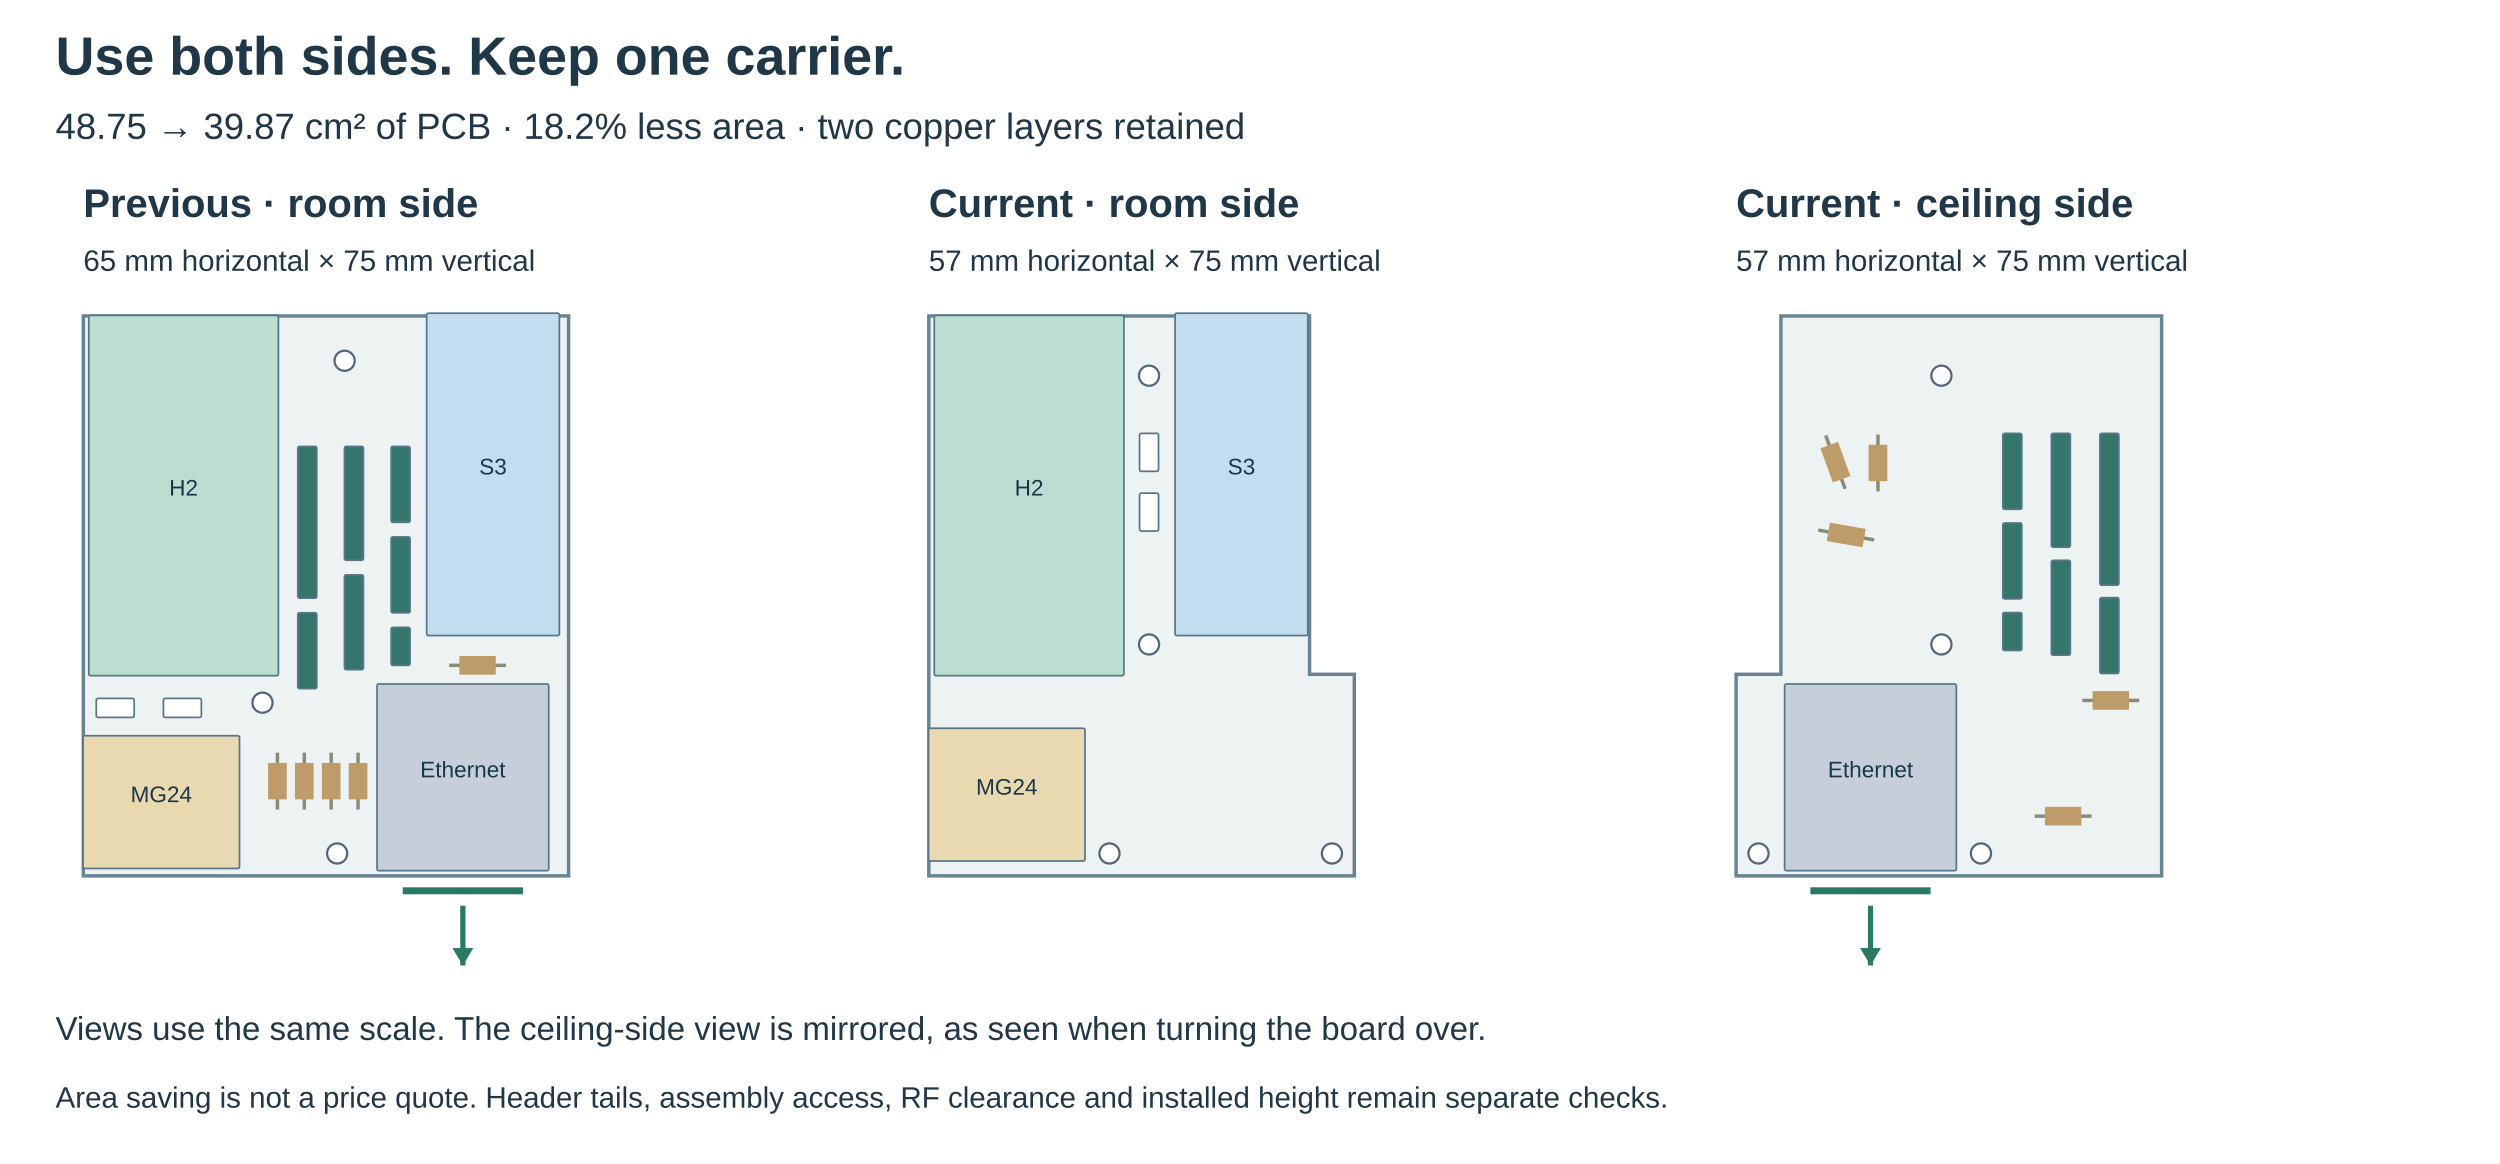
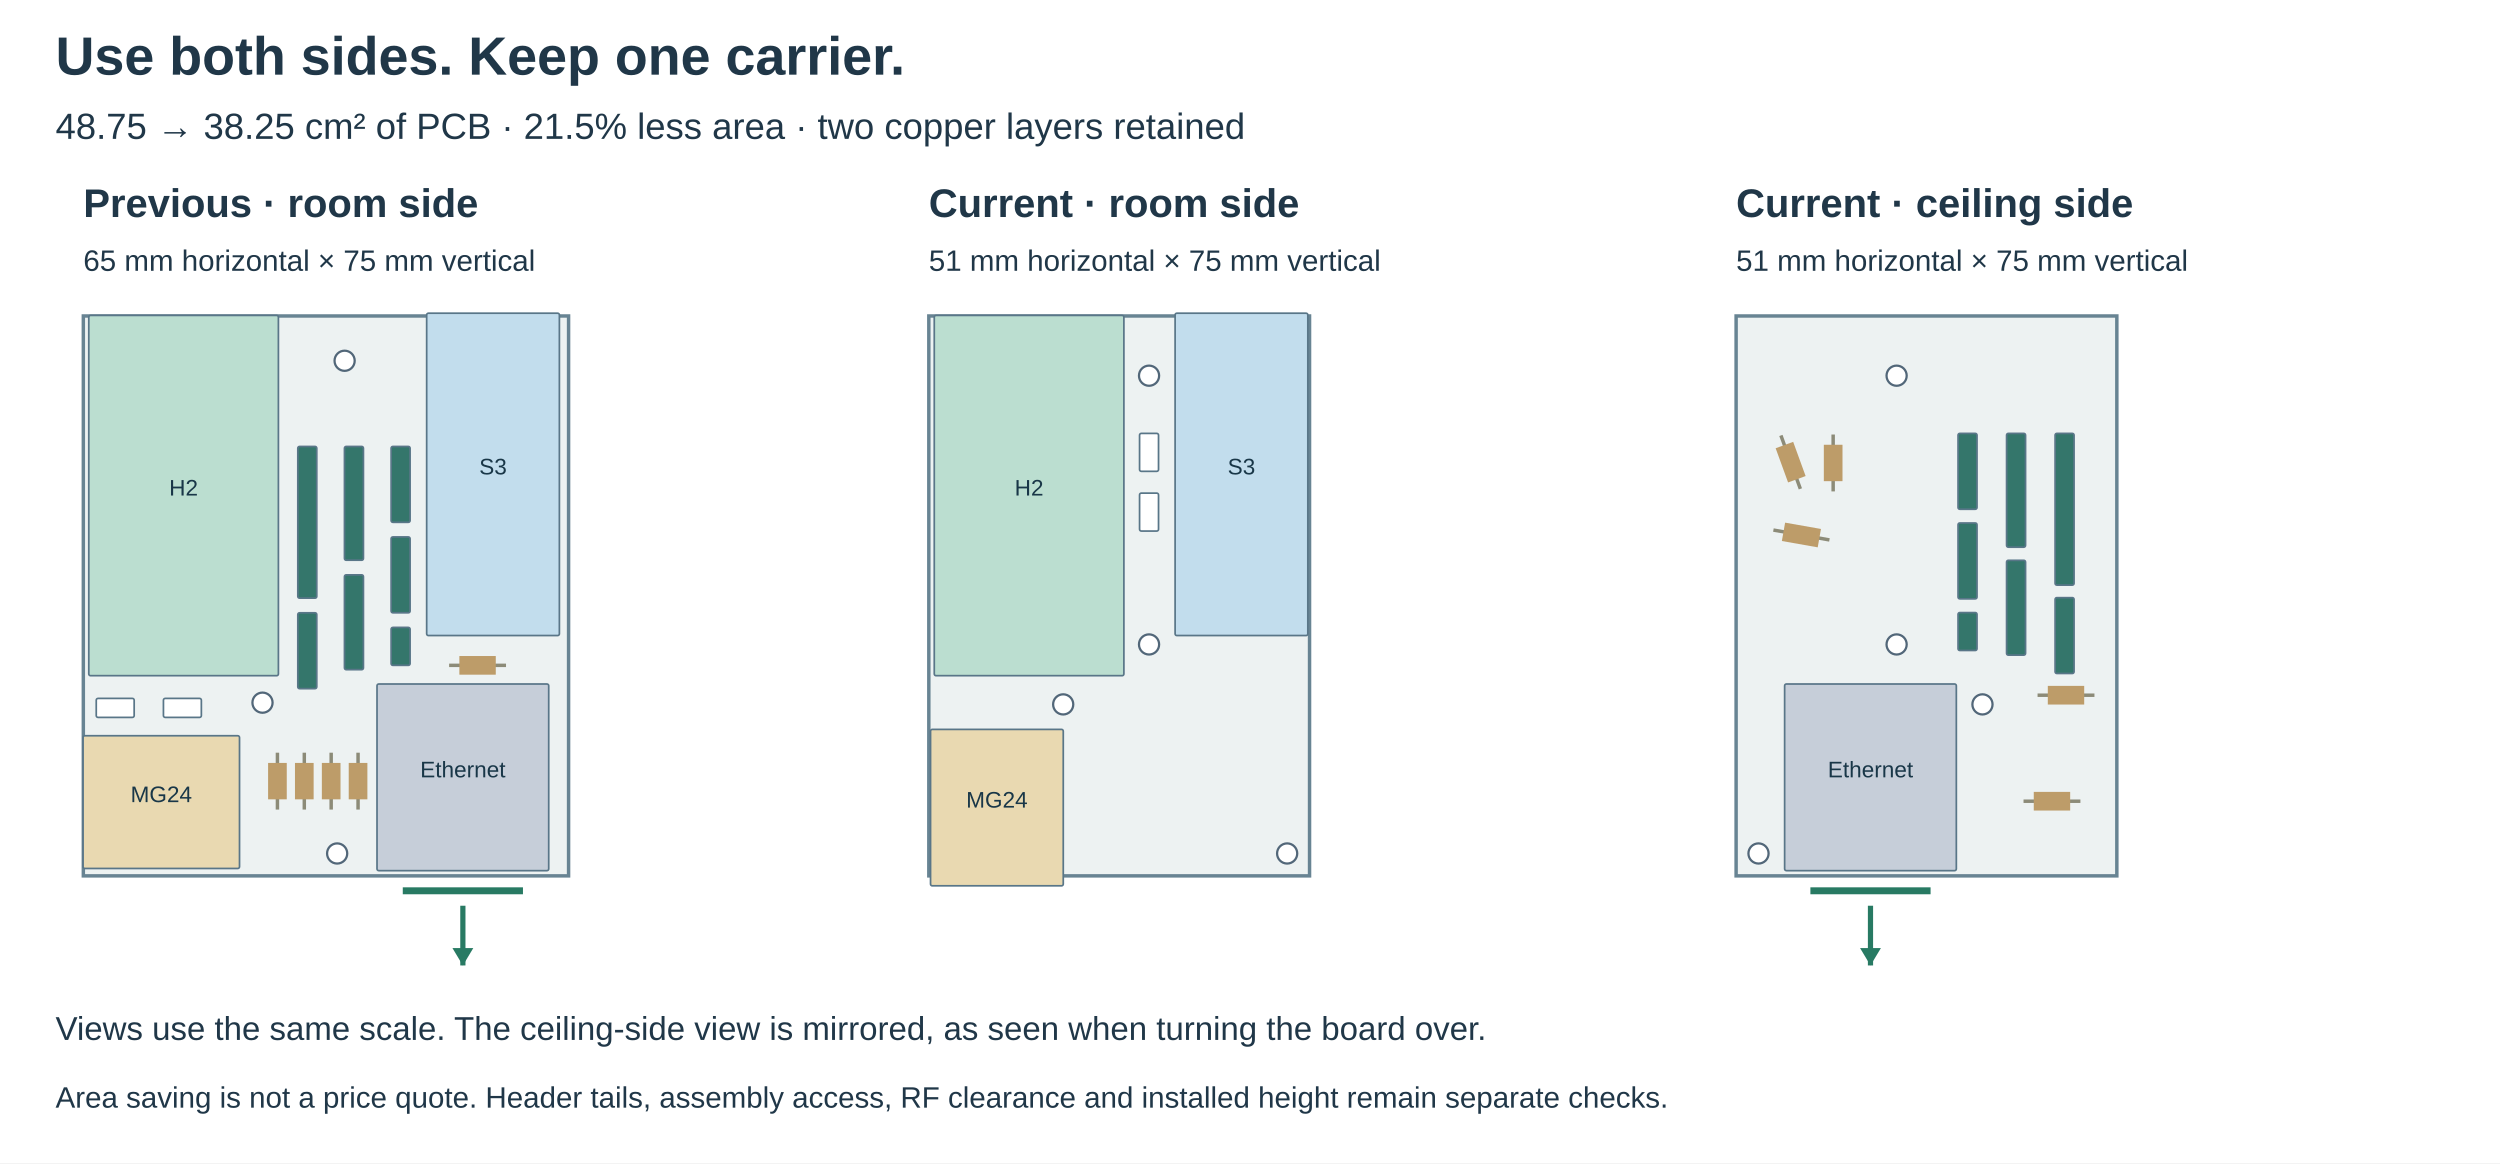
<svg xmlns="http://www.w3.org/2000/svg" width="1440" height="670" viewBox="0 0 1440 670" role="img" aria-label="Previous single-sided and current two-sided carrier at equal scale">
  <rect width="1440" height="670" fill="#fff" />
  <g font-family="Arial,sans-serif">
    <text x="32" y="43" font-size="31" fill="#203748" font-weight="700">Use both sides. Keep one carrier.</text>
-     <text x="32" y="80" font-size="21" fill="#203748" font-weight="400">48.75 → 39.87 cm² of PCB · 18.2% less area · two copper layers retained</text>
+     <text x="32" y="80" font-size="21" fill="#203748" font-weight="400">48.75 → 38.25 cm² of PCB · 21.5% less area · two copper layers retained</text>
    <text x="48" y="125" font-size="23" fill="#203748" font-weight="700">Previous · room side</text>
    <text x="48" y="156" font-size="17" fill="#203748" font-weight="400">65 mm horizontal × 75 mm vertical</text>
    <polygon points="48.00,182.00 327.50,182.00 327.50,504.50 48.00,504.50" fill="#edf2f2" stroke="#688493" stroke-width="2" />
    <rect x="245.76" y="180.41" width="76.45" height="185.67" rx="1" fill="#c2dded" stroke="#597688" />
    <text x="283.98" y="273.25" text-anchor="middle" font-size="13" fill="#193748">S3</text>
    <rect x="51.14" y="181.68" width="109.22" height="207.52" rx="1" fill="#bbded0" stroke="#597688" />
    <text x="105.75" y="285.44" text-anchor="middle" font-size="13" fill="#193748">H2</text>
    <rect x="47.85" y="423.79" width="90.11" height="76.45" rx="1" fill="#e9d9b1" stroke="#597688" />
    <text x="92.91" y="462.02" text-anchor="middle" font-size="13" fill="#193748">MG24</text>
    <rect x="217.16" y="393.99" width="98.90" height="107.50" rx="1" fill="#c6ced9" stroke="#597688" />
    <text x="266.61" y="447.74" text-anchor="middle" font-size="13" fill="#193748">Ethernet</text>
    <rect x="225.29" y="361.40" width="10.92" height="21.84" rx="1" fill="#34766b" stroke="#597688" />
    <rect x="225.29" y="309.28" width="10.92" height="43.69" rx="1" fill="#34766b" stroke="#597688" />
    <rect x="198.41" y="257.16" width="10.92" height="65.53" rx="1" fill="#34766b" stroke="#597688" />
    <rect x="198.41" y="331.12" width="10.92" height="54.61" rx="1" fill="#34766b" stroke="#597688" />
    <rect x="171.54" y="257.16" width="10.92" height="87.38" rx="1" fill="#34766b" stroke="#597688" />
    <rect x="171.54" y="352.97" width="10.92" height="43.69" rx="1" fill="#34766b" stroke="#597688" />
    <rect x="225.29" y="257.16" width="10.92" height="43.69" rx="1" fill="#34766b" stroke="#597688" />
    <line x1="159.8" y1="433.55" x2="159.8" y2="466.316" stroke="#8c8b78" stroke-width="2" />
    <line x1="159.8" y1="439.448" x2="159.8" y2="460.418" stroke="#bd9c69" stroke-width="10.75" />
    <line x1="175.28" y1="433.55" x2="175.28" y2="466.316" stroke="#8c8b78" stroke-width="2" />
    <line x1="175.28" y1="439.448" x2="175.28" y2="460.418" stroke="#bd9c69" stroke-width="10.75" />
    <line x1="190.76" y1="433.55" x2="190.76" y2="466.316" stroke="#8c8b78" stroke-width="2" />
    <line x1="190.76" y1="439.448" x2="190.76" y2="460.418" stroke="#bd9c69" stroke-width="10.75" />
    <line x1="206.24" y1="433.55" x2="206.24" y2="466.316" stroke="#8c8b78" stroke-width="2" />
    <line x1="206.24" y1="439.448" x2="206.24" y2="460.418" stroke="#bd9c69" stroke-width="10.75" />
    <line x1="258.7" y1="383.24" x2="291.466" y2="383.24" stroke="#8c8b78" stroke-width="2" />
    <line x1="264.598" y1="383.24" x2="285.568" y2="383.24" stroke="#bd9c69" stroke-width="10.75" />
    <rect x="55.44" y="402.29" width="21.84" height="10.92" rx="1" fill="#fff" stroke="#597688" />
    <rect x="94.14" y="402.29" width="21.84" height="10.92" rx="1" fill="#fff" stroke="#597688" />
    <circle cx="198.5" cy="207.8" r="5.805" fill="white" stroke="#526779" stroke-width="1.3" />
    <circle cx="151.2" cy="404.74" r="5.805" fill="white" stroke="#526779" stroke-width="1.3" />
    <circle cx="194.2" cy="491.6" r="5.805" fill="white" stroke="#526779" stroke-width="1.3" />
    <line x1="301.227" y1="513.1" x2="231.997" y2="513.1" stroke="#287a63" stroke-width="4" />
    <line x1="266.612" y1="521.7" x2="266.612" y2="556.1" stroke="#287a63" stroke-width="3" />
    <polygon points="266.612,556.1 260.612,546.1 272.612,546.1" fill="#287a63" />
    <text x="535" y="125" font-size="23" fill="#203748" font-weight="700">Current · room side</text>
-     <text x="535" y="156" font-size="17" fill="#203748" font-weight="400">57 mm horizontal × 75 mm vertical</text>
-     <polygon points="535.00,182.00 754.30,182.00 754.30,388.40 780.10,388.40 780.10,504.50 535.00,504.50" fill="#edf2f2" stroke="#688493" stroke-width="2" />
+     <text x="535" y="156" font-size="17" fill="#203748" font-weight="400">51 mm horizontal × 75 mm vertical</text>
+     <polygon points="535.00,182.00 754.30,182.00 754.30,504.50 535.00,504.50" fill="#edf2f2" stroke="#688493" stroke-width="2" />
    <rect x="676.86" y="180.41" width="76.45" height="185.67" rx="1" fill="#c2dded" stroke="#597688" />
    <text x="715.08" y="273.25" text-anchor="middle" font-size="13" fill="#193748">S3</text>
    <rect x="538.14" y="181.68" width="109.22" height="207.52" rx="1" fill="#bbded0" stroke="#597688" />
    <text x="592.75" y="285.44" text-anchor="middle" font-size="13" fill="#193748">H2</text>
-     <rect x="534.85" y="419.49" width="90.11" height="76.45" rx="1" fill="#e9d9b1" stroke="#597688" />
-     <text x="579.91" y="457.72" text-anchor="middle" font-size="13" fill="#193748">MG24</text>
+     <rect x="535.99" y="420.13" width="76.45" height="90.11" rx="1" fill="#e9d9b1" stroke="#597688" />
+     <text x="574.22" y="465.18" text-anchor="middle" font-size="13" fill="#193748">MG24</text>
    <rect x="656.39" y="249.64" width="10.92" height="21.84" rx="1" fill="#fff" stroke="#597688" />
    <rect x="656.39" y="284.04" width="10.92" height="21.84" rx="1" fill="#fff" stroke="#597688" />
    <circle cx="661.85" cy="216.4" r="5.805" fill="white" stroke="#526779" stroke-width="1.3" />
    <circle cx="661.85" cy="371.2" r="5.805" fill="white" stroke="#526779" stroke-width="1.3" />
-     <circle cx="639.06" cy="491.6" r="5.805" fill="white" stroke="#526779" stroke-width="1.3" />
-     <circle cx="767.2" cy="491.6" r="5.805" fill="white" stroke="#526779" stroke-width="1.3" />
+     <circle cx="612.4" cy="405.729" r="5.805" fill="white" stroke="#526779" stroke-width="1.3" />
+     <circle cx="741.4" cy="491.6" r="5.805" fill="white" stroke="#526779" stroke-width="1.3" />
    <text x="1000" y="125" font-size="23" fill="#203748" font-weight="700">Current · ceiling side</text>
-     <text x="1000" y="156" font-size="17" fill="#203748" font-weight="400">57 mm horizontal × 75 mm vertical</text>
-     <polygon points="1245.10,182.00 1025.80,182.00 1025.80,388.40 1000.00,388.40 1000.00,504.50 1245.10,504.50" fill="#edf2f2" stroke="#688493" stroke-width="2" />
+     <text x="1000" y="156" font-size="17" fill="#203748" font-weight="400">51 mm horizontal × 75 mm vertical</text>
+     <polygon points="1219.30,182.00 1000.00,182.00 1000.00,504.50 1219.30,504.50" fill="#edf2f2" stroke="#688493" stroke-width="2" />
    <rect x="1027.95" y="393.99" width="98.90" height="107.50" rx="1" fill="#c6ced9" stroke="#597688" />
    <text x="1077.40" y="447.74" text-anchor="middle" font-size="13" fill="#193748">Ethernet</text>
-     <rect x="1153.64" y="352.84" width="10.92" height="21.84" rx="1" fill="#34766b" stroke="#597688" />
-     <rect x="1153.64" y="301.24" width="10.92" height="43.69" rx="1" fill="#34766b" stroke="#597688" />
-     <rect x="1181.59" y="249.64" width="10.92" height="65.53" rx="1" fill="#34766b" stroke="#597688" />
-     <rect x="1181.59" y="322.74" width="10.92" height="54.61" rx="1" fill="#34766b" stroke="#597688" />
-     <rect x="1209.54" y="249.64" width="10.92" height="87.38" rx="1" fill="#34766b" stroke="#597688" />
-     <rect x="1209.54" y="344.24" width="10.92" height="43.69" rx="1" fill="#34766b" stroke="#597688" />
-     <rect x="1153.64" y="249.64" width="10.92" height="43.69" rx="1" fill="#34766b" stroke="#597688" />
-     <line x1="1051.6" y1="250.8" x2="1062.807" y2="281.59" stroke="#8c8b78" stroke-width="2" />
-     <line x1="1053.617" y1="256.342" x2="1060.789" y2="276.048" stroke="#bd9c69" stroke-width="10.75" />
-     <line x1="1232.2" y1="403.45" x2="1199.434" y2="403.45" stroke="#8c8b78" stroke-width="2" />
-     <line x1="1226.302" y1="403.45" x2="1205.332" y2="403.45" stroke="#bd9c69" stroke-width="10.75" />
-     <line x1="1172.0" y1="470.1" x2="1204.766" y2="470.1" stroke="#8c8b78" stroke-width="2" />
-     <line x1="1177.898" y1="470.1" x2="1198.868" y2="470.1" stroke="#bd9c69" stroke-width="10.75" />
-     <line x1="1079.55" y1="311.0" x2="1047.282" y2="305.31" stroke="#8c8b78" stroke-width="2" />
-     <line x1="1073.742" y1="309.976" x2="1053.09" y2="306.334" stroke="#bd9c69" stroke-width="10.75" />
-     <line x1="1081.7" y1="283.05" x2="1081.7" y2="250.284" stroke="#8c8b78" stroke-width="2" />
-     <line x1="1081.7" y1="277.152" x2="1081.7" y2="256.182" stroke="#bd9c69" stroke-width="10.75" />
-     <circle cx="1118.25" cy="216.4" r="5.805" fill="white" stroke="#526779" stroke-width="1.3" />
-     <circle cx="1118.25" cy="371.2" r="5.805" fill="white" stroke="#526779" stroke-width="1.3" />
-     <circle cx="1141.04" cy="491.6" r="5.805" fill="white" stroke="#526779" stroke-width="1.3" />
+     <rect x="1127.84" y="352.84" width="10.92" height="21.84" rx="1" fill="#34766b" stroke="#597688" />
+     <rect x="1127.84" y="301.24" width="10.92" height="43.69" rx="1" fill="#34766b" stroke="#597688" />
+     <rect x="1155.79" y="249.64" width="10.92" height="65.53" rx="1" fill="#34766b" stroke="#597688" />
+     <rect x="1155.79" y="322.74" width="10.92" height="54.61" rx="1" fill="#34766b" stroke="#597688" />
+     <rect x="1183.74" y="249.64" width="10.92" height="87.38" rx="1" fill="#34766b" stroke="#597688" />
+     <rect x="1183.74" y="344.24" width="10.92" height="43.69" rx="1" fill="#34766b" stroke="#597688" />
+     <rect x="1127.84" y="249.64" width="10.92" height="43.69" rx="1" fill="#34766b" stroke="#597688" />
+     <line x1="1025.8" y1="250.8" x2="1037.007" y2="281.59" stroke="#8c8b78" stroke-width="2" />
+     <line x1="1027.817" y1="256.342" x2="1034.989" y2="276.048" stroke="#bd9c69" stroke-width="10.75" />
+     <line x1="1206.4" y1="400.44" x2="1173.634" y2="400.44" stroke="#8c8b78" stroke-width="2" />
+     <line x1="1200.502" y1="400.44" x2="1179.532" y2="400.44" stroke="#bd9c69" stroke-width="10.75" />
+     <line x1="1165.55" y1="461.5" x2="1198.316" y2="461.5" stroke="#8c8b78" stroke-width="2" />
+     <line x1="1171.448" y1="461.5" x2="1192.418" y2="461.5" stroke="#bd9c69" stroke-width="10.75" />
+     <line x1="1053.75" y1="311.0" x2="1021.482" y2="305.31" stroke="#8c8b78" stroke-width="2" />
+     <line x1="1047.942" y1="309.976" x2="1027.29" y2="306.334" stroke="#bd9c69" stroke-width="10.75" />
+     <line x1="1055.9" y1="283.05" x2="1055.9" y2="250.284" stroke="#8c8b78" stroke-width="2" />
+     <line x1="1055.9" y1="277.152" x2="1055.9" y2="256.182" stroke="#bd9c69" stroke-width="10.75" />
+     <circle cx="1092.45" cy="216.4" r="5.805" fill="white" stroke="#526779" stroke-width="1.3" />
+     <circle cx="1092.45" cy="371.2" r="5.805" fill="white" stroke="#526779" stroke-width="1.3" />
+     <circle cx="1141.9" cy="405.729" r="5.805" fill="white" stroke="#526779" stroke-width="1.3" />
    <circle cx="1012.9" cy="491.6" r="5.805" fill="white" stroke="#526779" stroke-width="1.3" />
    <line x1="1112.015" y1="513.1" x2="1042.785" y2="513.1" stroke="#287a63" stroke-width="4" />
    <line x1="1077.4" y1="521.7" x2="1077.4" y2="556.1" stroke="#287a63" stroke-width="3" />
    <polygon points="1077.4,556.1 1071.4,546.1 1083.4,546.1" fill="#287a63" />
    <text x="32" y="599" font-size="19" fill="#203748" font-weight="400">Views use the same scale. The ceiling-side view is mirrored, as seen when turning the board over.</text>
    <text x="32" y="638" font-size="17" fill="#203748" font-weight="400">Area saving is not a price quote. Header tails, assembly access, RF clearance and installed height remain separate checks.</text>
  </g>
</svg>
